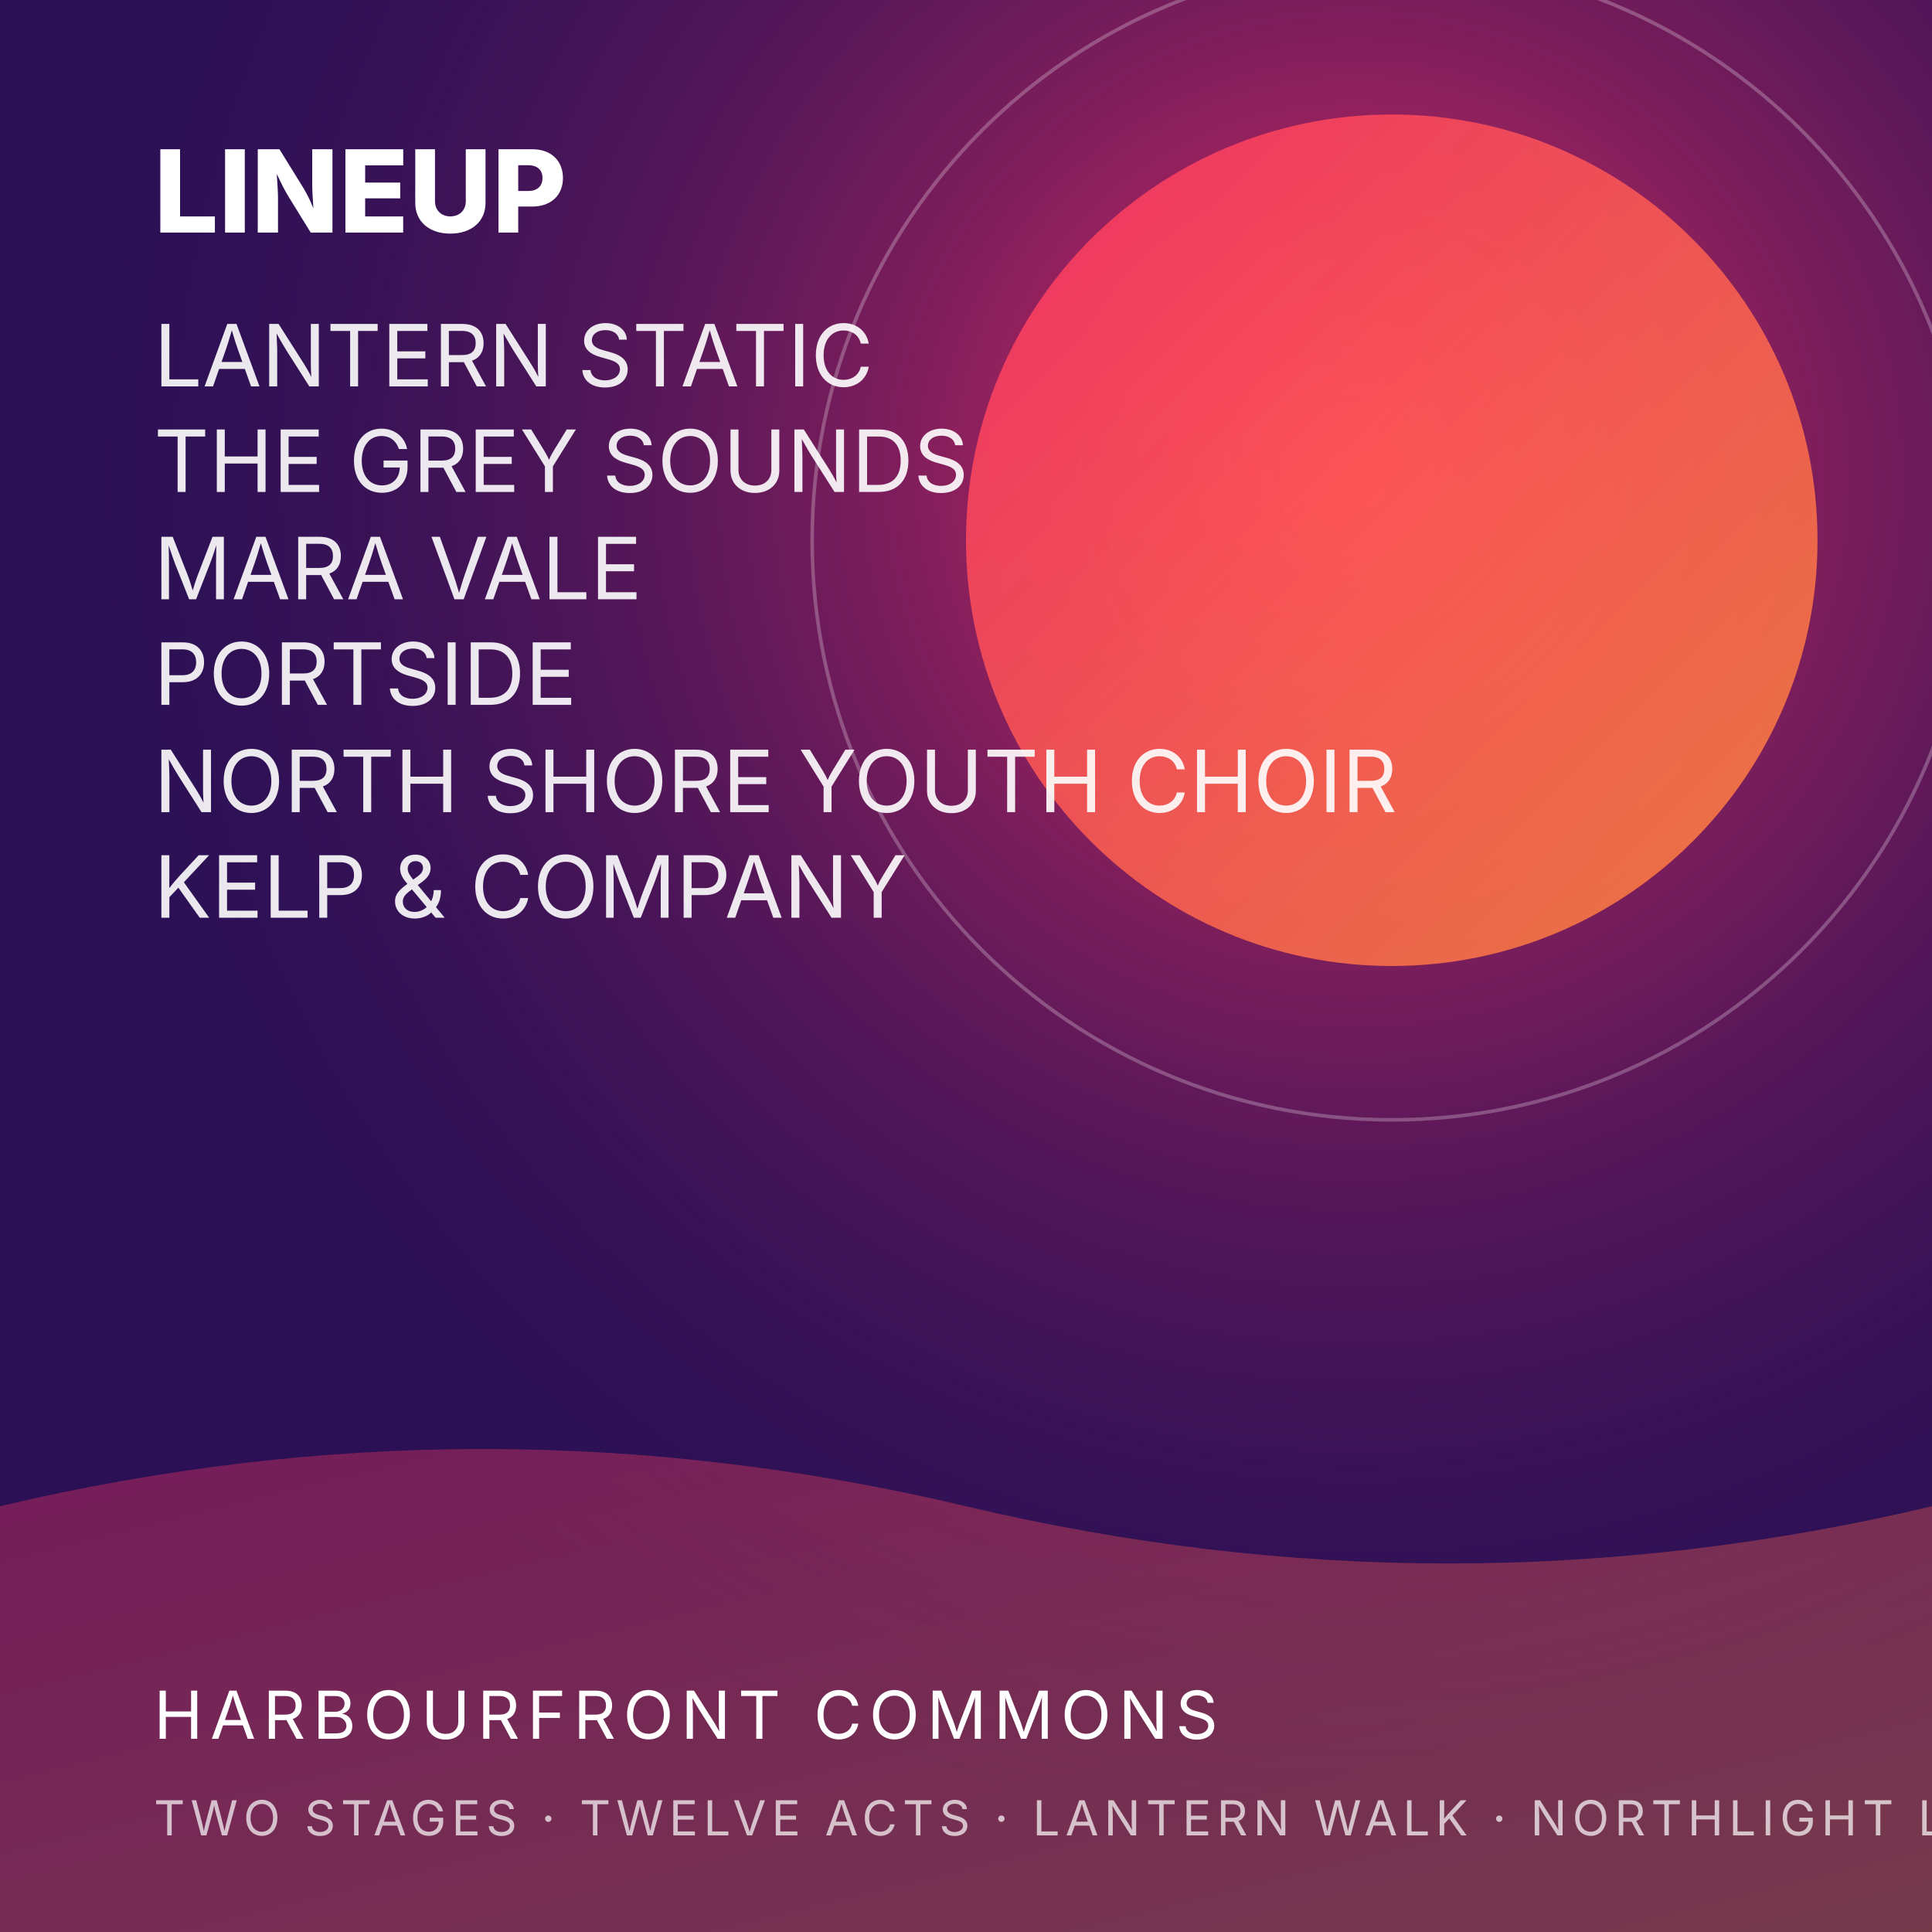
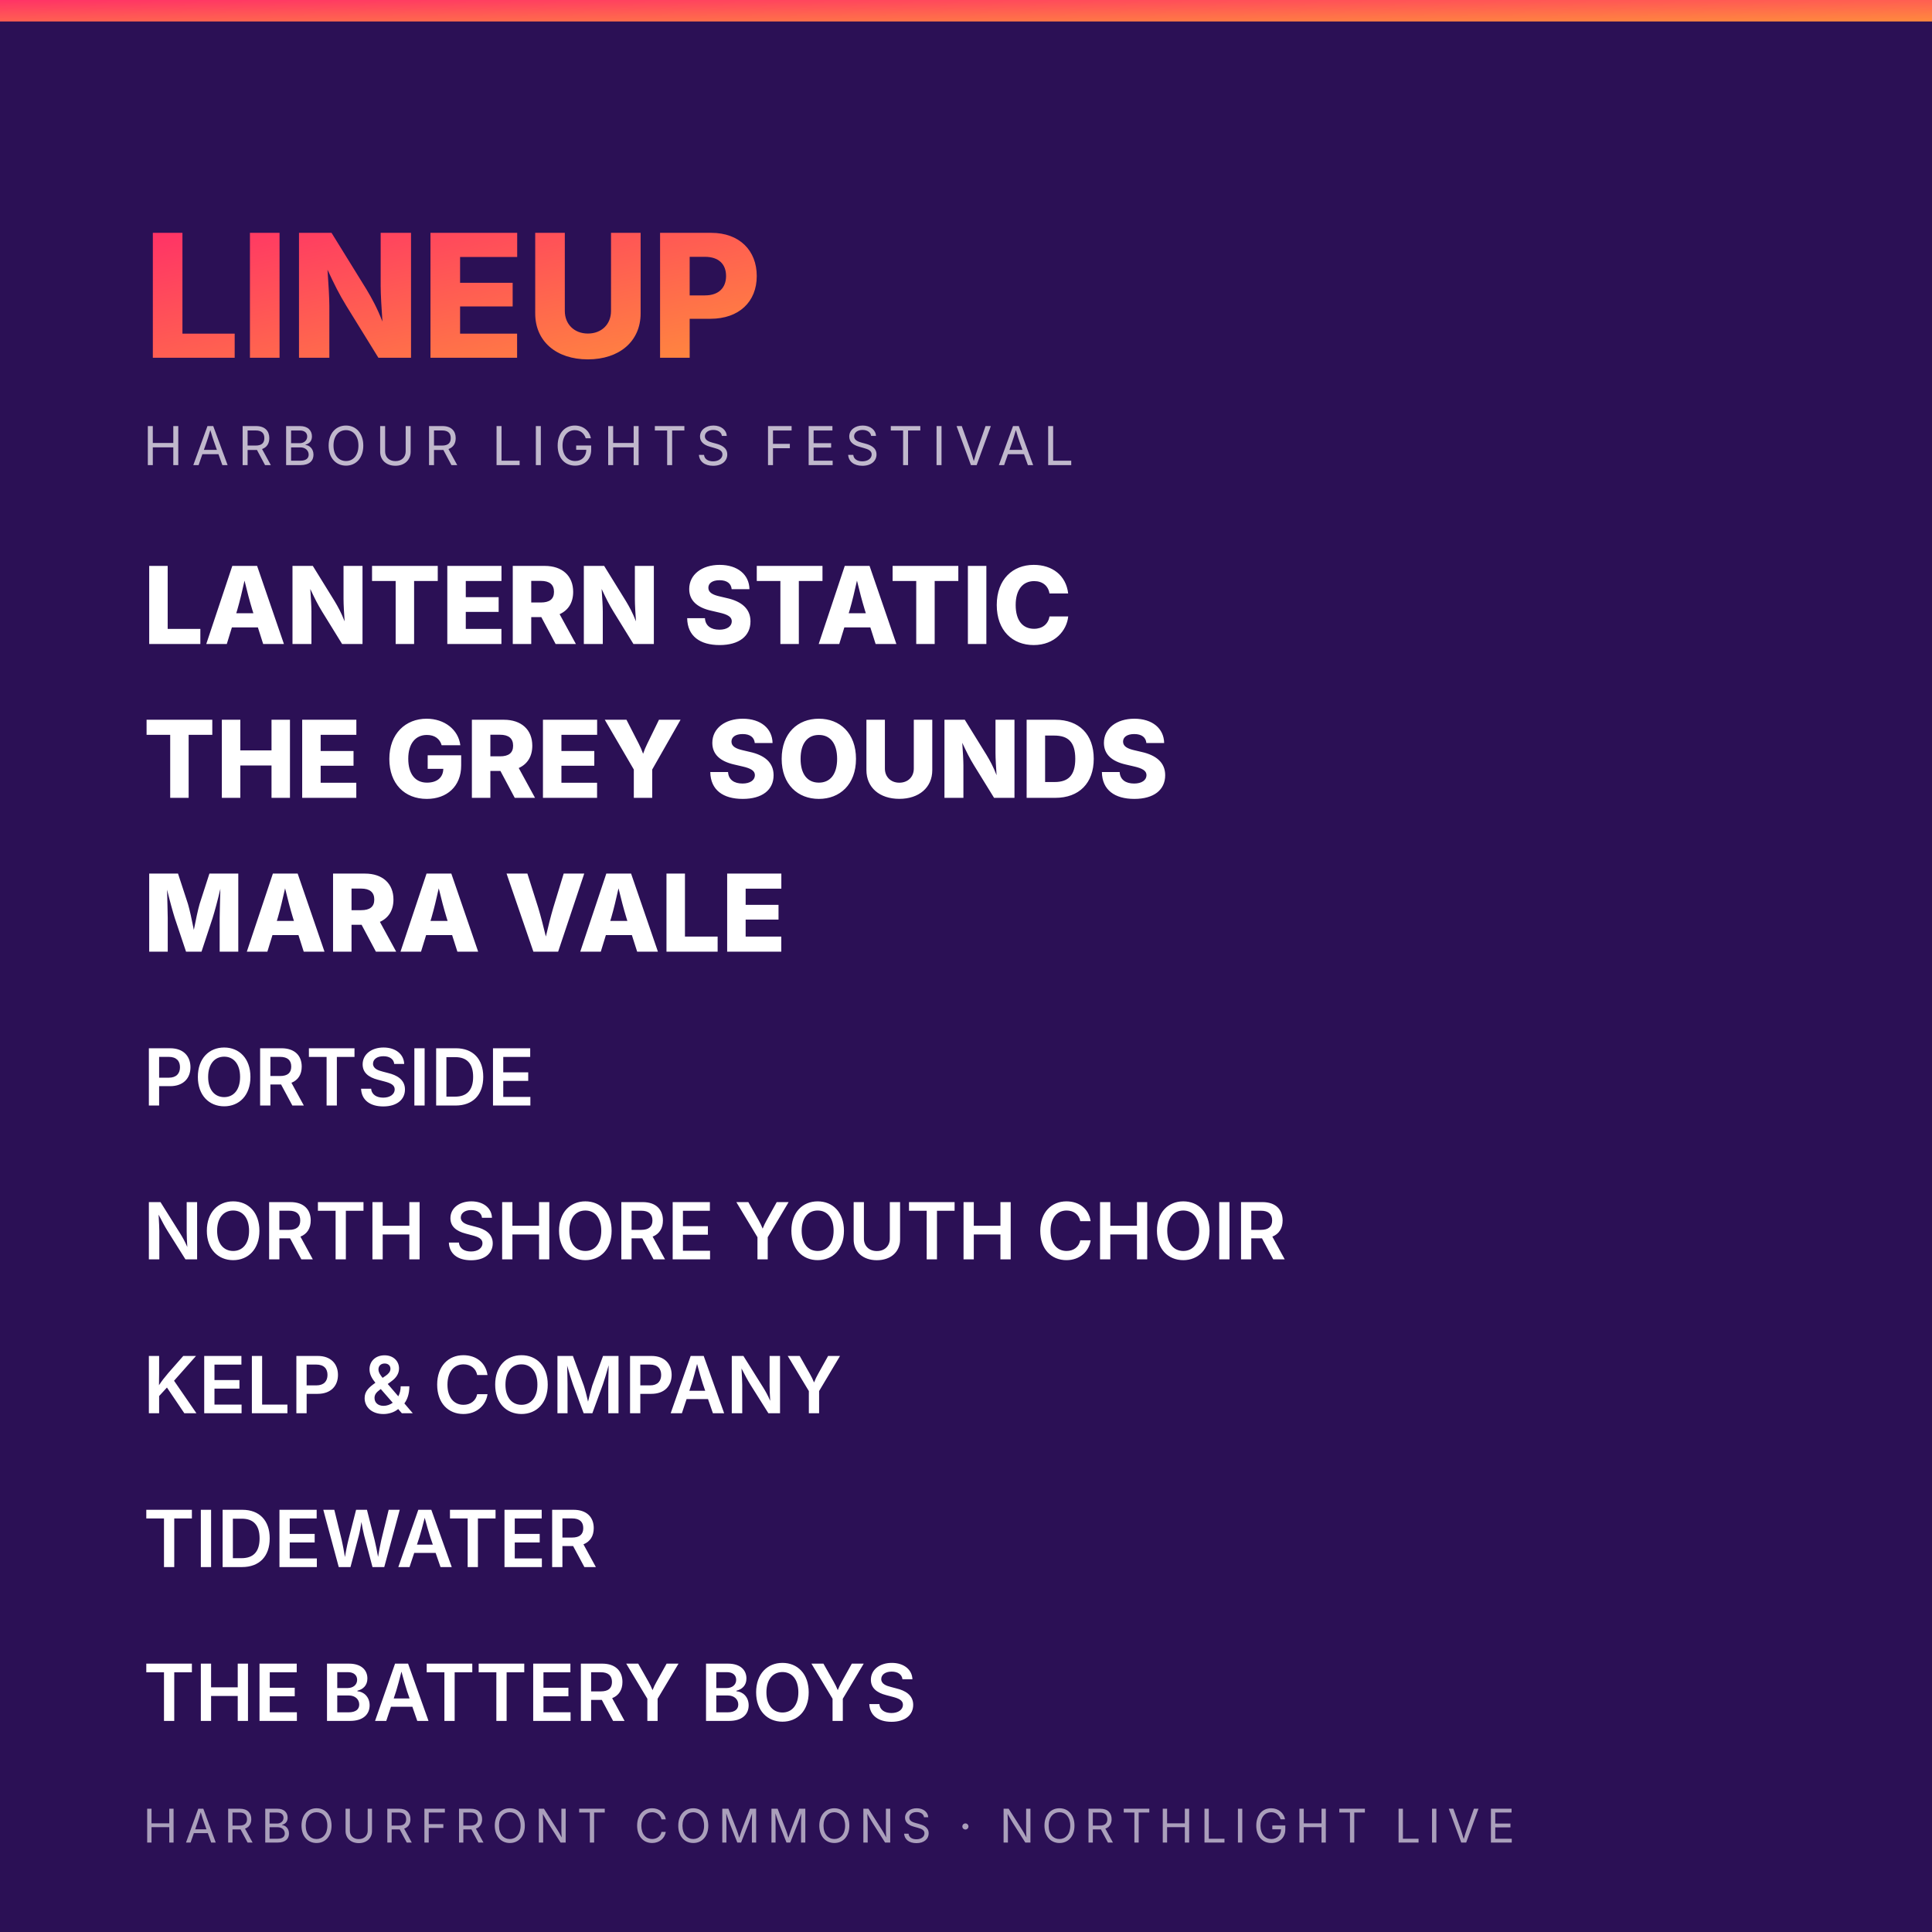
- <svg xmlns="http://www.w3.org/2000/svg" width="1080" height="1080" viewBox="0 0 1080 1080">
+ <svg xmlns="http://www.w3.org/2000/svg" width="1080" height="1080" viewBox="0 0 1080 1080" font-family="Inter, Helvetica, Arial, sans-serif">
  <defs>
    <linearGradient id="g" x1="0" y1="0" x2="1" y2="1">
      <stop offset="0" stop-color="#ff3366" />
      <stop offset="1" stop-color="#ff8a3d" />
    </linearGradient>
-     <radialGradient id="r" cx=".7" cy=".25" r=".7">
-       <stop offset="0" stop-color="#ff3366" stop-opacity=".9" />
-       <stop offset="1" stop-color="#2b1055" stop-opacity="0" />
-     </radialGradient>
  </defs>
  <rect width="1080" height="1080" fill="#2b1055" />
-   <rect width="1080" height="1080" fill="url(#r)" />
-   <circle cx="778" cy="302" r="238" fill="url(#g)" opacity=".85" />
-   <circle cx="778" cy="302" r="324" fill="none" stroke="#fff" stroke-opacity=".25" stroke-width="2" />
-   <path d="M0 842 Q 270 778 540 842 T 1080 842 V 1080 H 0 Z" fill="url(#g)" opacity=".35" />
-   <g font-family="Inter, Helvetica, Arial, sans-serif">
-     <text x="86" y="130" font-size="64" font-weight="800" fill="#fff">LINEUP</text>
-     <text x="86" y="216" font-size="48" fill="#fff" opacity=".9">LANTERN STATIC</text>
-     <text x="86" y="275" font-size="48" fill="#fff" opacity=".9">THE GREY SOUNDS</text>
-     <text x="86" y="335" font-size="48" fill="#fff" opacity=".9">MARA VALE</text>
-     <text x="86" y="394" font-size="48" fill="#fff" opacity=".9">PORTSIDE</text>
-     <text x="86" y="454" font-size="48" fill="#fff" opacity=".9">NORTH SHORE YOUTH CHOIR</text>
-     <text x="86" y="513" font-size="48" fill="#fff" opacity=".9">KELP &amp; COMPANY</text>
-     <text x="86" y="972" font-size="37" fill="#fff" letter-spacing="4">HARBOURFRONT COMMONS</text>
-     <text x="86" y="1026" font-size="27" fill="#fff" opacity=".7" letter-spacing="3">TWO STAGES · TWELVE ACTS · LANTERN WALK · NORTHLIGHT LIVE</text>
-   </g>
+   <rect width="1080" height="12" fill="url(#g)" />
+   <text x="80" y="200" font-size="96" font-weight="800" fill="url(#g)">LINEUP</text>
+   <text x="80" y="260" font-size="30" fill="#fff" opacity=".7" letter-spacing="5">HARBOUR LIGHTS FESTIVAL</text>
+   <text x="80" y="360" font-size="60" font-weight="800" fill="#fff">LANTERN STATIC</text>
+   <text x="80" y="446" font-size="60" font-weight="800" fill="#fff">THE GREY SOUNDS</text>
+   <text x="80" y="532" font-size="60" font-weight="800" fill="#fff">MARA VALE</text>
+   <text x="80" y="618" font-size="44" font-weight="600" fill="#fff">PORTSIDE</text>
+   <text x="80" y="704" font-size="44" font-weight="600" fill="#fff">NORTH SHORE YOUTH CHOIR</text>
+   <text x="80" y="790" font-size="44" font-weight="600" fill="#fff">KELP &amp; COMPANY</text>
+   <text x="80" y="876" font-size="44" font-weight="600" fill="#fff">TIDEWATER</text>
+   <text x="80" y="962" font-size="44" font-weight="600" fill="#fff">THE BATTERY BOYS</text>
+   <text x="80" y="1030" font-size="26" fill="#fff" opacity=".6" letter-spacing="4">HARBOURFRONT COMMONS · NORTHLIGHT LIVE</text>
</svg>
